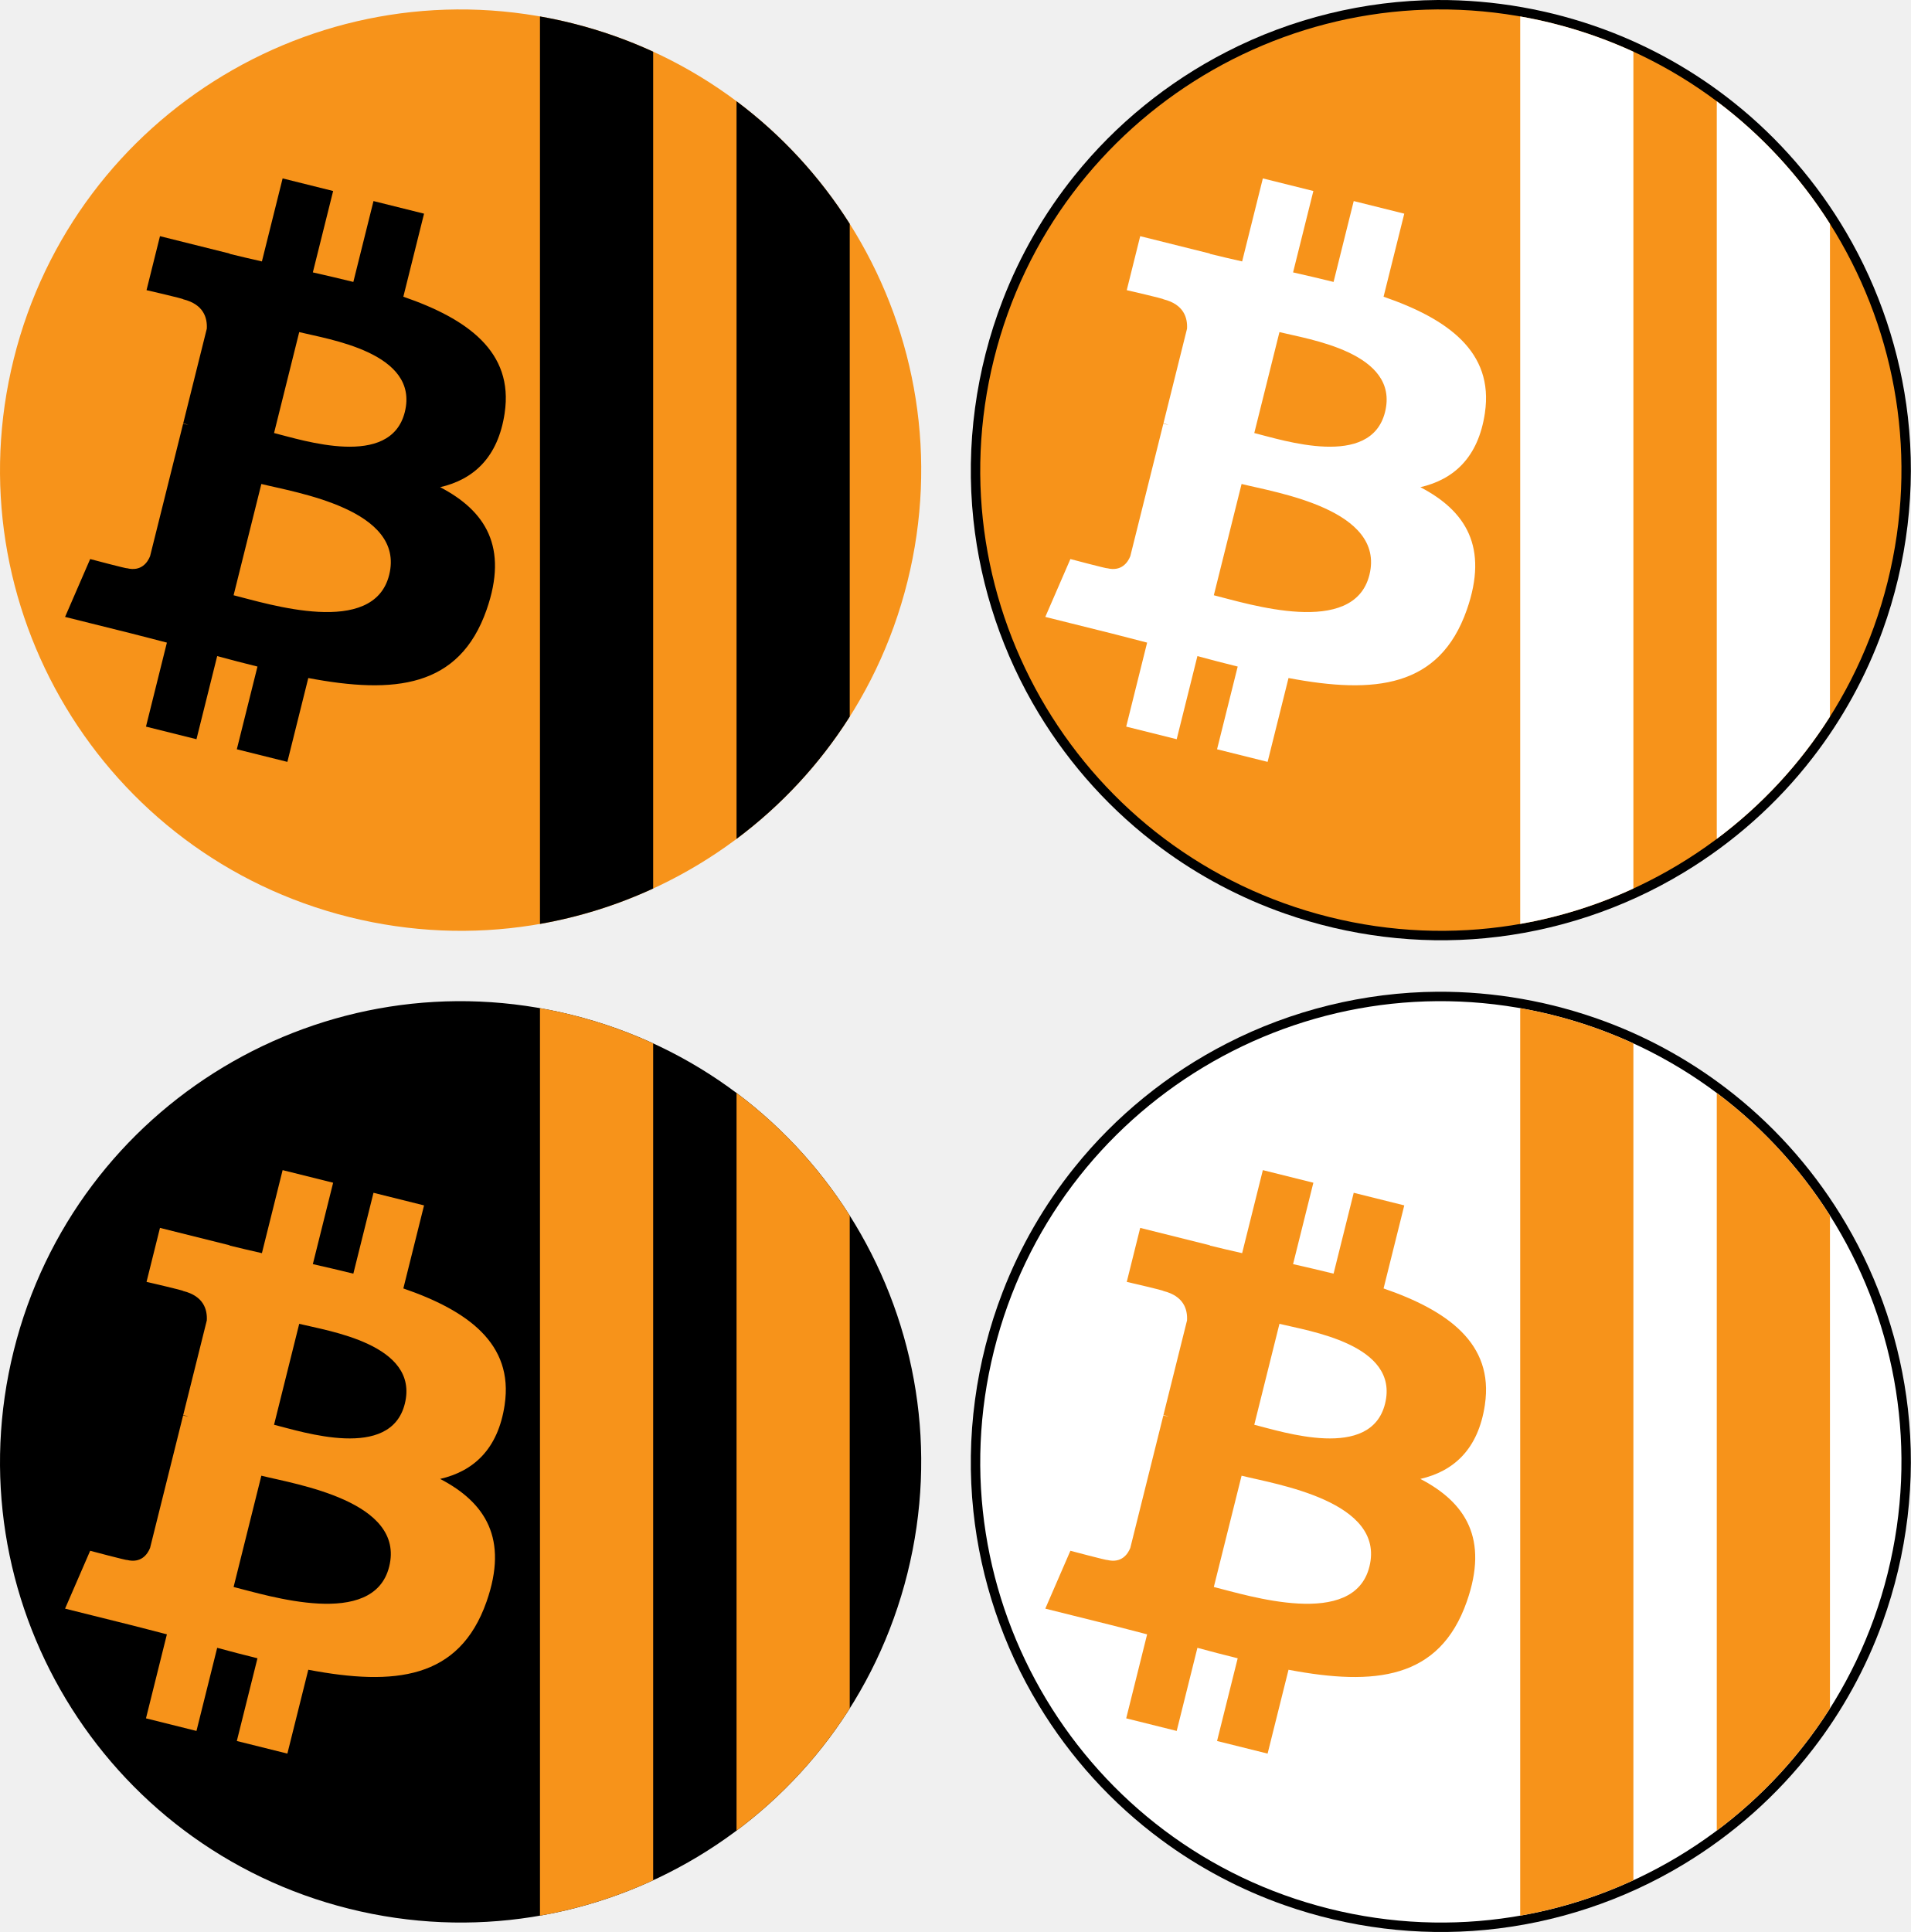
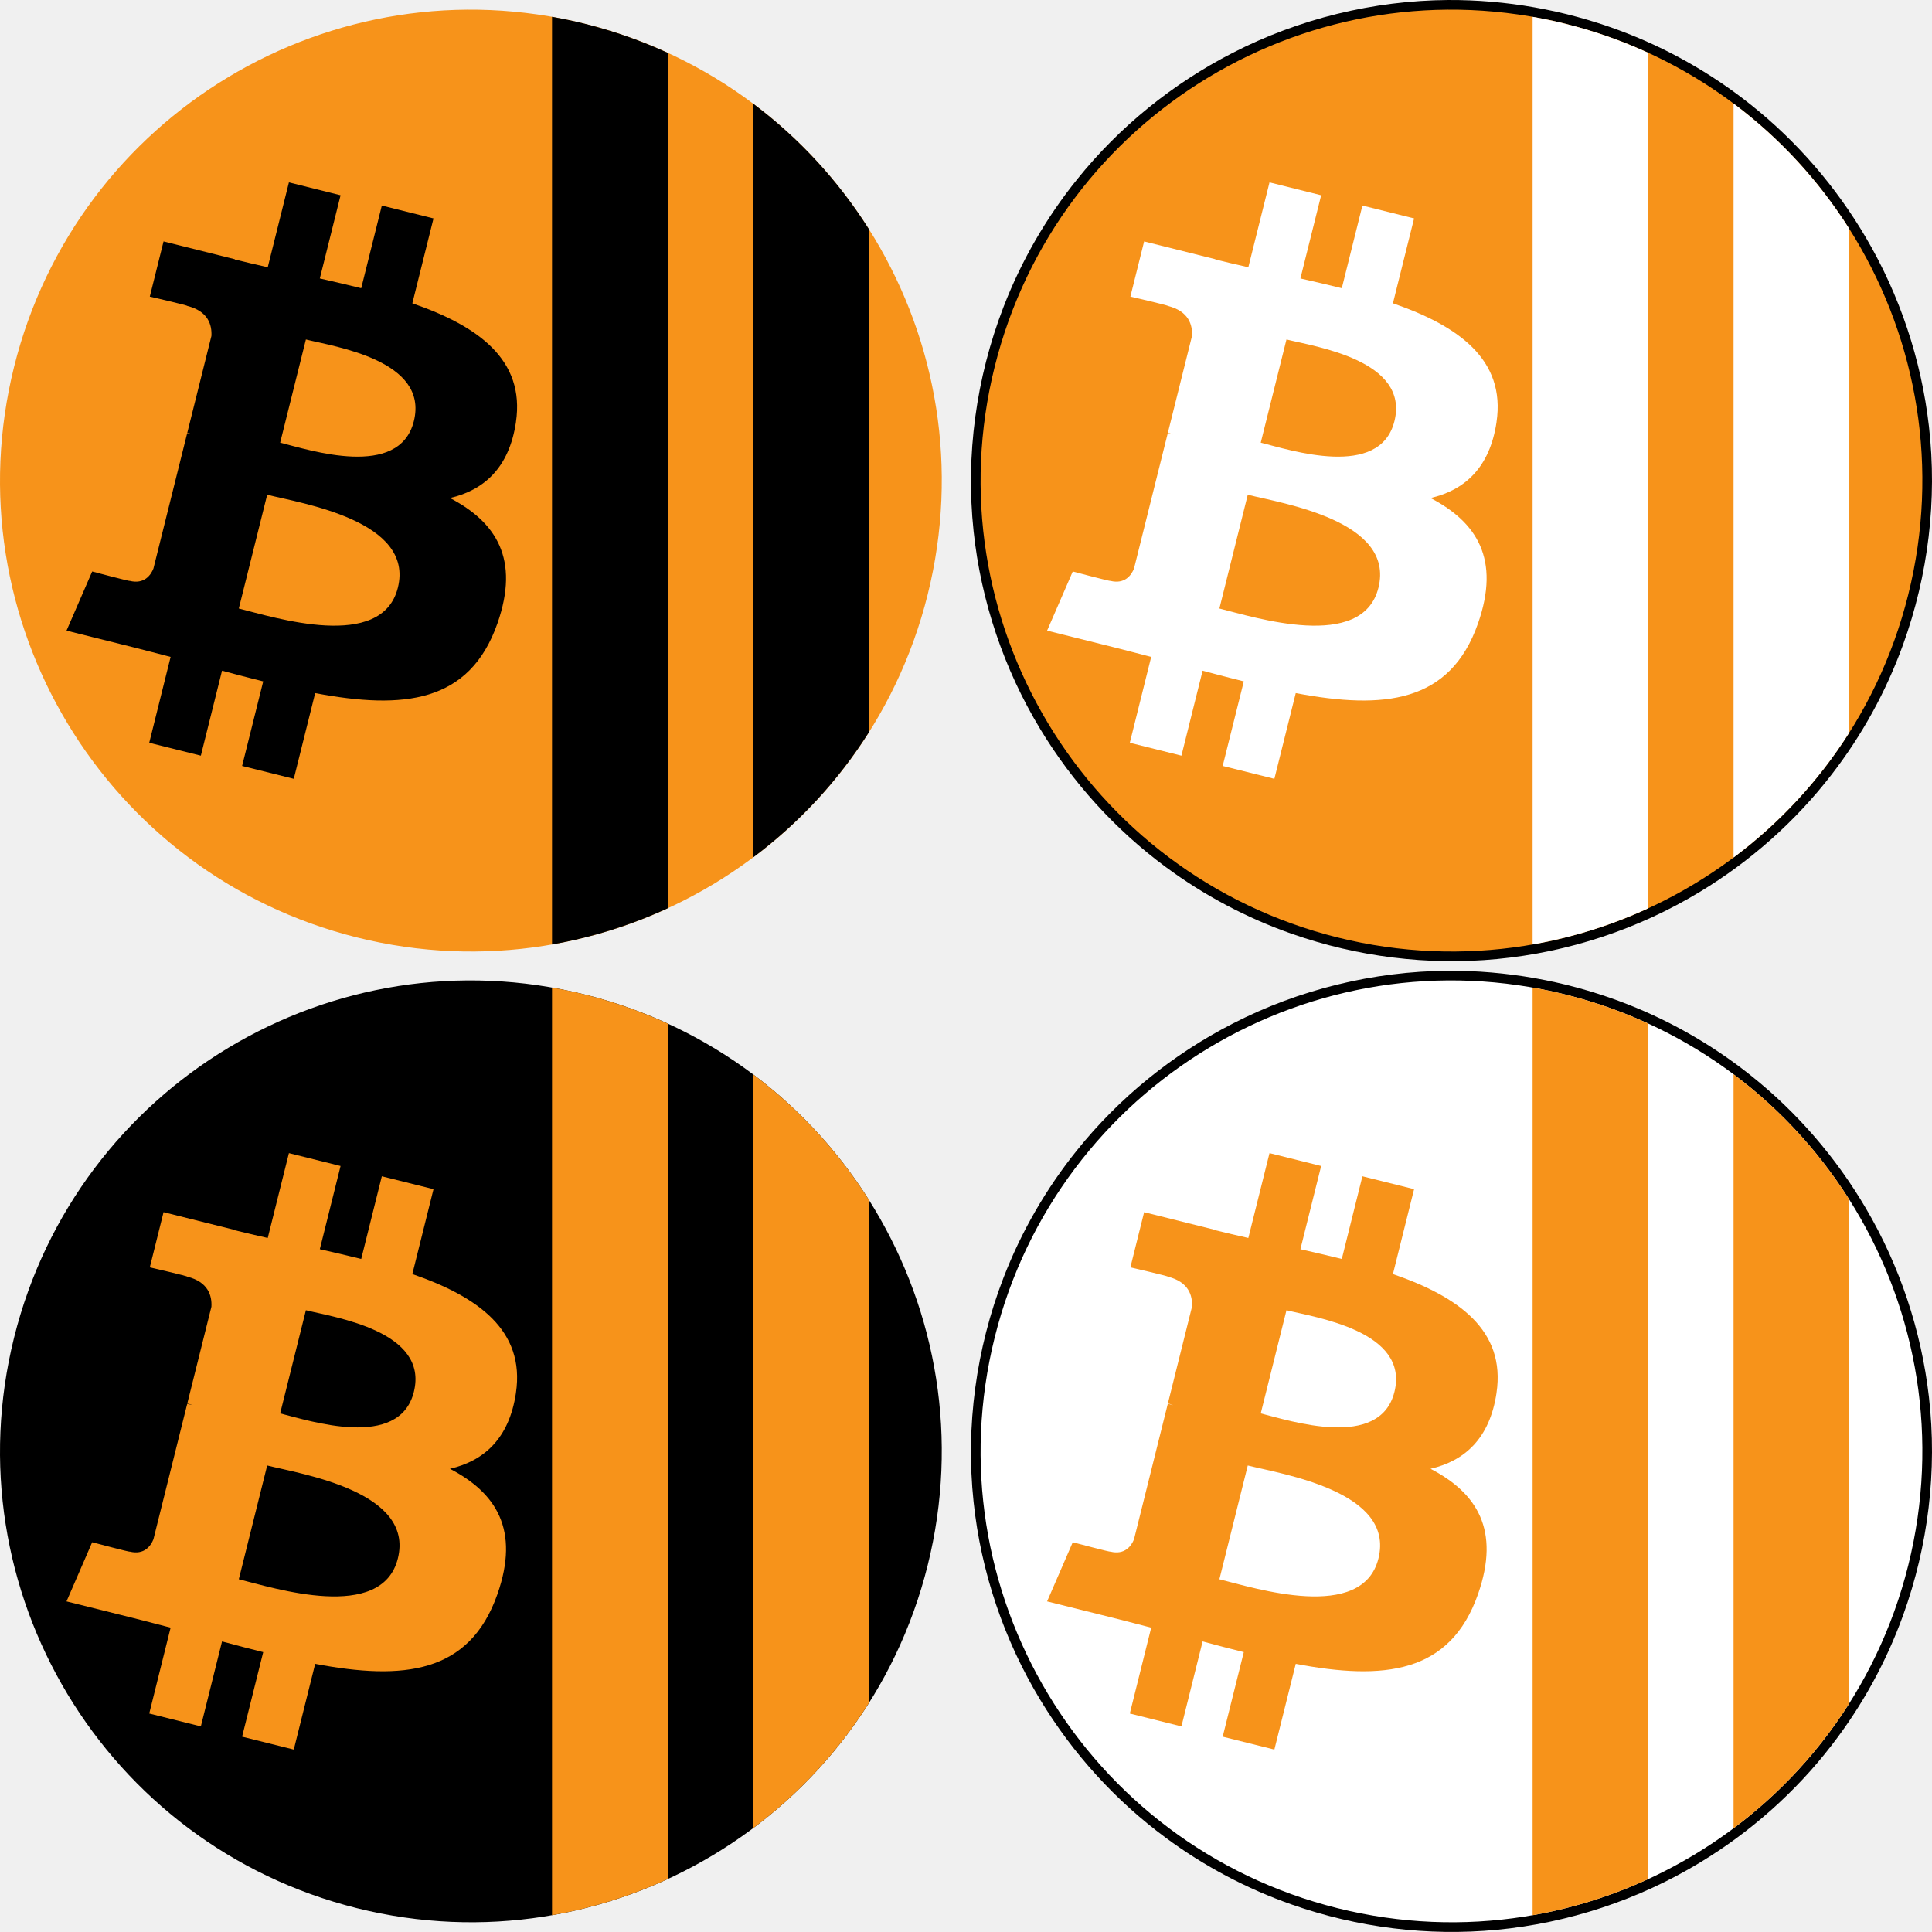
- <svg xmlns="http://www.w3.org/2000/svg" width="2245.36mm" height="2270.016mm" viewBox="0 0 2245.36 2270.016" version="1.1" id="svg5" xml:space="preserve">
+ <svg xmlns="http://www.w3.org/2000/svg" width="2220.632mm" height="2220.56mm" viewBox="0 0 2220.632 2220.56" version="1.1" id="svg5" xml:space="preserve">
  <defs id="defs2">
-   
-   
-  
-    
-    
-   
-   
-   
-  
-    
-    
+     <rect x="-3461.424" y="2603.513" width="1305.246" height="897.768" id="rect7978" />
  </defs>
-   <g id="layer1" transform="translate(-823.5594,388.6906)">
-     <path id="path7757" style="clip-rule:evenodd;fill:#000000;stroke-width:0.265;image-rendering:optimizeQuality;shape-rendering:geometricPrecision;text-rendering:geometricPrecision" d="m 2512.647,776.552 c -85.803,0.605 -171.398,21.583 -247.695,60.83 -68.881,35.284 -130.32,85.114 -178.775,145.491 -35.506,44.104 -64.127,93.737 -84.488,146.57 -31.492,81.534 -43.623,170.578 -34.374,257.537 8.473,80.333 34.905,158.704 76.77,227.779 37.118,61.383 86.211,115.555 143.931,158.185 44.171,32.734 93.292,58.775 145.178,76.951 75.237,26.41 156.211,36.582 235.622,28.975 82.198,-7.791 162.541,-34.383 233.167,-77.131 58.227,-35.156 109.998,-81.058 151.55,-134.93 34.917,-45.075 62.715,-95.644 82.11,-149.258 28.949,-79.933 39.477,-166.589 29.743,-251.09 -8.711,-76.347 -33.576,-150.805 -72.561,-217.023 -34.183,-58.252 -79.07,-110.257 -131.91,-152.354 -45.788,-36.542 -97.445,-65.726 -152.412,-85.994 -62.519,-23.094 -129.198,-34.902 -195.856,-34.537 z" />
-     <path fill="#f7931a" fill-rule="nonzero" d="m 3041.652,1459.88 c -72.295,289.986 -366.003,466.466 -656.024,394.152 -289.899,-72.295 -466.378,-366.022 -394.052,-655.984 72.263,-290.018 365.972,-466.511 655.902,-394.216 289.999,72.295 466.468,366.054 394.166,656.053 l 0.01,-0.01 z" id="path7686" style="clip-rule:evenodd;fill:#ffffff;stroke-width:0.265;image-rendering:optimizeQuality;shape-rendering:geometricPrecision;text-rendering:geometricPrecision" />
-     <path id="path7688" style="clip-rule:evenodd;fill:#f7931a;fill-opacity:1;stroke-width:0.265;image-rendering:optimizeQuality;shape-rendering:geometricPrecision;text-rendering:geometricPrecision" d="M 2609.855,795.868 V 1862.115 c 46.228,-8.114 90.906,-22.196 133,-41.605 V 837.277 c -30.159,-13.841 -62.005,-25.126 -95.376,-33.446 -12.54,-3.127 -25.087,-5.757 -37.624,-7.964 z m 230.98,99.646 v 866.678 c 52.123,-38.963 97.421,-87.41 133,-143.599 v -579.053 c -34.95,-55.249 -79.878,-104.241 -133,-144.027 z" />
-     <path fill="#ffffff" fill-rule="nonzero" d="m 2568.372,1261.758 c 10.774,-72.035 -44.069,-110.757 -119.062,-136.589 l 24.328,-97.578 -59.399,-14.801 -23.683,95.009 c -15.616,-3.895 -31.652,-7.564 -47.591,-11.202 l 23.855,-95.636 -59.362,-14.801 -24.342,97.547 c -12.922,-2.942 -25.614,-5.85 -37.928,-8.914 l 0.069,-0.307 -81.912,-20.455 -15.801,63.442 c 0,0 44.069,10.102 43.14,10.723 24.053,6.003 28.403,21.926 27.681,34.547 l -27.713,111.165 c 1.656,0.421 3.805,1.029 6.175,1.982 -1.982,-0.492 -4.09,-1.029 -6.279,-1.553 l -38.843,155.726 c -2.94,7.308 -10.401,18.275 -27.218,14.11 0.595,0.863 -43.172,-10.774 -43.172,-10.774 l -29.49,67.993 77.298,19.27 c 14.38,3.606 28.472,7.379 42.349,10.927 l -24.58,98.698 59.33,14.801 24.342,-97.65 c 16.208,4.4 31.938,8.459 47.337,12.285 l -24.26,97.189 59.402,14.801 24.577,-98.512 c 101.288,19.169 177.448,11.441 209.505,-80.174 25.831,-73.76 -1.286,-116.305 -54.573,-144.05 38.812,-8.951 68.046,-34.478 75.84,-87.209 l -0.018,-0.013 z m -135.713,190.304 c -18.357,73.761 -142.547,33.888 -182.811,23.889 l 32.618,-130.757 c 40.262,10.052 169.378,29.943 150.196,106.868 z m 18.37,-191.373 c -16.745,67.093 -120.11,33.007 -153.641,24.649 l 29.573,-118.589 c 33.531,8.358 141.512,23.958 124.074,93.94 z" id="path7690" style="clip-rule:evenodd;fill:#f7931a;fill-opacity:1;stroke-width:0.265;image-rendering:optimizeQuality;shape-rendering:geometricPrecision;text-rendering:geometricPrecision" />
+   <g id="layer3" style="display:none">
+     <g id="g8047" style="display:inline" transform="translate(-823.5594,377.6004)">
+       <path fill="#f7931a" fill-rule="nonzero" d="M 1889.846,294.645 C 1817.552,584.631 1523.843,761.111 1233.822,688.797 943.924,616.503 767.444,322.775 839.771,32.813 c 72.263,-290.018 365.972,-466.511 655.902,-394.216 289.999,72.295 466.468,366.054 394.166,656.053 l 0.01,-0.005 z" id="path6698-3" style="clip-rule:evenodd;stroke-width:0.265;image-rendering:optimizeQuality;shape-rendering:geometricPrecision;text-rendering:geometricPrecision" />
+       <path id="path7608-6" style="clip-rule:evenodd;stroke-width:0.265;image-rendering:optimizeQuality;shape-rendering:geometricPrecision;text-rendering:geometricPrecision" d="M 1458.049,-369.367 V 696.88 c 46.228,-8.114 90.906,-22.196 133,-41.605 v -983.232 c -30.159,-13.841 -62.005,-25.126 -95.376,-33.446 -12.54,-3.127 -25.087,-5.757 -37.624,-7.964 z m 230.98,99.646 v 866.678 c 52.123,-38.963 97.421,-87.41 133,-143.599 v -579.053 c -34.95,-55.249 -79.878,-104.241 -133,-144.027 z" />
+       <path fill="#ffffff" fill-rule="nonzero" d="m 1372.386,36.483 c -6.846,-72.514 -69.385,-96.927 -148.388,-103.987 l 0.175,-100.565 -61.215,-0.098 -0.161,97.916 c -16.094,-0.029 -32.542,0.261 -48.888,0.558 l 0.182,-98.566 -61.179,-0.107 -0.196,100.538 c -13.251,0.248 -26.27,0.475 -38.959,0.459 l -0.01,-0.315 -84.427,-0.178 -0.098,65.38 c 0,0 45.205,-0.781 44.453,0.046 24.791,0.049 32.839,14.461 35.169,26.885 l -0.2,114.567 c 1.709,0.011 3.94,0.085 6.471,0.44 -2.042,-0.003 -4.218,-0.016 -6.468,6.1e-4 l -0.296,160.497 c -1.098,7.8 -5.706,20.238 -23.031,20.235 0.785,0.694 -44.496,-0.088 -44.496,-0.088 l -12.293,73.086 79.663,0.136 c 14.825,0.046 29.411,0.323 43.734,0.434 l -0.15,101.712 61.148,0.115 0.166,-100.638 c 16.791,0.377 33.035,0.539 48.902,0.553 l -0.202,100.171 61.218,0.098 0.192,-101.532 c 102.927,-5.725 175,-31.523 184.11,-128.155 7.356,-77.806 -29.188,-112.591 -87.58,-126.721 35.525,-18.012 57.77,-49.815 52.669,-102.874 l -0.021,-0.008 z m -86.022,217.333 c -0.1,76.01 -130.232,67.139 -171.719,67.106 l 0.251,-134.764 c 41.497,0.085 171.612,-11.623 171.47,67.657 z M 1258.223,63.634 c -0.138,69.151 -108.664,60.894 -143.22,60.836 l 0.213,-122.22 c 34.557,0.058 143.124,-10.739 143.007,61.383 z" id="path7616-0" style="clip-rule:evenodd;fill:#000000;stroke-width:0.265;image-rendering:optimizeQuality;shape-rendering:geometricPrecision;text-rendering:geometricPrecision" />
+     </g>
+     <g id="g8123">
+       <path fill="#f7931a" fill-rule="nonzero" d="m 1066.287,1810.202 c -72.295,289.986 -366.003,466.466 -656.024,394.152 -289.899,-72.295 -466.378,-366.022 -394.052,-655.984 72.263,-290.018 365.972,-466.511 655.902,-394.216 289.999,72.295 466.468,366.054 394.166,656.053 l 0.01,-0.01 z" id="path8095" style="clip-rule:evenodd;fill:#000000;fill-opacity:1;stroke-width:0.265;image-rendering:optimizeQuality;shape-rendering:geometricPrecision;text-rendering:geometricPrecision" />
+       <path id="path8097" style="clip-rule:evenodd;fill:#f7931a;fill-opacity:1;stroke-width:0.265;image-rendering:optimizeQuality;shape-rendering:geometricPrecision;text-rendering:geometricPrecision" d="m 634.489,1146.191 v 1066.246 c 46.228,-8.114 90.906,-22.196 133,-41.605 v -983.232 c -30.159,-13.841 -62.005,-25.126 -95.376,-33.446 -12.54,-3.127 -25.087,-5.757 -37.624,-7.964 z m 230.98,99.646 v 866.678 c 52.123,-38.963 97.421,-87.41 133,-143.599 v -579.053 c -34.95,-55.249 -79.878,-104.241 -133,-144.027 z" />
+       <path fill="#ffffff" fill-rule="nonzero" d="m 548.827,1552.04 c -6.846,-72.514 -69.385,-96.927 -148.388,-103.987 l 0.175,-100.565 -61.215,-0.098 -0.161,97.916 c -16.094,-0.029 -32.542,0.261 -48.888,0.558 l 0.182,-98.566 -61.179,-0.107 -0.196,100.538 c -13.251,0.248 -26.27,0.475 -38.959,0.459 l -0.01,-0.315 -84.427,-0.178 -0.098,65.38 c 0,0 45.205,-0.781 44.453,0.046 24.791,0.049 32.839,14.461 35.169,26.885 l -0.2,114.567 c 1.709,0.011 3.94,0.085 6.471,0.44 -2.042,0 -4.218,-0.016 -6.468,6e-4 l -0.296,160.497 c -1.098,7.8 -5.706,20.238 -23.031,20.235 0.785,0.694 -44.496,-0.088 -44.496,-0.088 l -12.293,73.086 79.663,0.136 c 14.825,0.046 29.411,0.323 43.734,0.434 l -0.15,101.712 61.148,0.115 0.166,-100.638 c 16.791,0.377 33.035,0.539 48.902,0.553 l -0.202,100.171 61.218,0.098 0.192,-101.532 c 102.927,-5.724 175,-31.523 184.11,-128.155 7.356,-77.806 -29.188,-112.591 -87.58,-126.722 35.525,-18.012 57.77,-49.815 52.669,-102.874 l -0.021,-0.01 z m -86.022,217.333 c -0.1,76.01 -130.232,67.139 -171.719,67.106 l 0.251,-134.764 c 41.497,0.085 171.612,-11.623 171.47,67.657 z m -28.141,-190.182 c -0.138,69.151 -108.664,60.894 -143.22,60.836 l 0.213,-122.22 c 34.557,0.058 143.124,-10.739 143.007,61.383 z" id="path8099" style="clip-rule:evenodd;fill:#f7931a;fill-opacity:1;stroke-width:0.265;image-rendering:optimizeQuality;shape-rendering:geometricPrecision;text-rendering:geometricPrecision" />
+     </g>
+     <g id="g8179">
+       <path id="path8172" style="clip-rule:evenodd;fill:#000000;fill-opacity:1;stroke-width:0.265;image-rendering:optimizeQuality;shape-rendering:geometricPrecision;text-rendering:geometricPrecision" d="m 1675.956,-6.331 c -77.444,0.435 -154.731,17.646 -225.044,50.085 -66.741,30.696 -127.266,74.868 -176.681,129.246 -34.44,37.821 -63.531,80.508 -86.066,126.429 -29.214,59.532 -47.512,124.381 -53.843,190.39 -3.684,38.251 -3.293,76.895 1.2,115.06 5.934,50.734 19.055,100.617 38.792,147.722 28.17,67.255 69.838,128.827 121.914,179.88 39.358,38.635 84.598,71.278 133.721,96.347 68.401,34.931 144.193,55.237 220.885,59.334 42.545,2.284 85.356,-0.472 127.252,-8.203 59.999,-11.034 118.124,-32.166 171.171,-62.292 57.218,-32.435 108.63,-75.165 150.727,-125.727 36.779,-44.044 66.54,-93.939 87.752,-147.256 30.784,-77.237 44.002,-161.513 37.676,-244.46 -4.745,-63.3 -20.665,-125.737 -46.797,-183.583 -25.894,-57.437 -61.683,-110.418 -105.438,-155.754 -40.297,-41.799 -87.263,-77.176 -138.698,-104.137 -52.181,-27.418 -108.819,-46.279 -166.982,-55.817 -30.24,-4.96 -60.895,-7.402 -91.542,-7.266 z" />
+       <g id="g8158">
+         <path fill="#f7931a" fill-rule="nonzero" d="m 2204.438,672.245 c -72.295,289.986 -366.003,466.466 -656.024,394.152 -289.899,-72.295 -466.378,-366.022 -394.052,-655.984 72.263,-290.018 365.972,-466.511 655.902,-394.216 289.999,72.295 466.468,366.054 394.166,656.053 l 0.01,-0.005 z" id="path8106" style="clip-rule:evenodd;stroke-width:0.265;image-rendering:optimizeQuality;shape-rendering:geometricPrecision;text-rendering:geometricPrecision" />
+         <path id="path8108" style="clip-rule:evenodd;fill:#ffffff;stroke-width:0.265;image-rendering:optimizeQuality;shape-rendering:geometricPrecision;text-rendering:geometricPrecision" d="M 1772.64,8.234 V 1074.48 c 46.228,-8.114 90.906,-22.196 133,-41.605 V 49.643 c -30.159,-13.841 -62.005,-25.126 -95.376,-33.446 -12.54,-3.127 -25.087,-5.757 -37.624,-7.964 z m 230.98,99.646 v 866.678 c 52.123,-38.963 97.421,-87.41 133,-143.599 V 251.906 C 2101.67,196.657 2056.742,147.665 2003.62,107.879 Z" />
+         <path fill="#ffffff" fill-rule="nonzero" d="m 1686.977,414.083 c -6.846,-72.514 -69.385,-96.927 -148.388,-103.987 l 0.175,-100.565 -61.215,-0.098 -0.161,97.916 c -16.094,-0.029 -32.542,0.261 -48.888,0.558 l 0.182,-98.566 -61.179,-0.107 -0.196,100.538 c -13.251,0.248 -26.27,0.475 -38.959,0.459 l -0.01,-0.315 -84.427,-0.178 -0.098,65.38 c 0,0 45.205,-0.781 44.453,0.046 24.791,0.049 32.839,14.461 35.169,26.885 l -0.2,114.567 c 1.709,0.011 3.94,0.085 6.471,0.44 -2.042,-0.003 -4.218,-0.016 -6.468,6.1e-4 l -0.296,160.497 c -1.098,7.8 -5.706,20.238 -23.031,20.235 0.785,0.694 -44.496,-0.088 -44.496,-0.088 l -12.293,73.086 79.663,0.136 c 14.825,0.046 29.411,0.323 43.734,0.434 l -0.15,101.712 61.148,0.115 0.166,-100.638 c 16.791,0.377 33.035,0.539 48.902,0.553 l -0.202,100.171 61.218,0.098 0.192,-101.532 c 102.927,-5.725 175,-31.523 184.11,-128.155 7.356,-77.806 -29.188,-112.591 -87.58,-126.721 35.525,-18.012 57.77,-49.815 52.669,-102.874 l -0.021,-0.008 z m -86.022,217.333 c -0.1,76.01 -130.232,67.139 -171.719,67.106 l 0.251,-134.764 c 41.497,0.085 171.612,-11.623 171.47,67.657 z M 1572.814,441.235 c -0.138,69.151 -108.664,60.894 -143.22,60.836 l 0.213,-122.22 c 34.557,0.058 143.124,-10.739 143.007,61.383 z" id="path8110" style="clip-rule:evenodd;fill:#ffffff;stroke-width:0.265;image-rendering:optimizeQuality;shape-rendering:geometricPrecision;text-rendering:geometricPrecision" />
+       </g>
+     </g>
+     <g id="g8186">
+       <path id="path8139" style="clip-rule:evenodd;fill:#000000;fill-opacity:1;stroke-width:0.265;image-rendering:optimizeQuality;shape-rendering:geometricPrecision;text-rendering:geometricPrecision" d="m 1675.955,1131.617 c -77.444,0.435 -154.731,17.646 -225.044,50.085 -66.741,30.696 -127.266,74.868 -176.681,129.246 -34.44,37.821 -63.531,80.508 -86.066,126.429 -29.214,59.532 -47.512,124.381 -53.843,190.39 -3.684,38.251 -3.293,76.895 1.2,115.06 5.934,50.734 19.055,100.617 38.792,147.722 28.17,67.255 69.838,128.827 121.914,179.88 39.358,38.635 84.598,71.278 133.721,96.347 68.401,34.931 144.193,55.237 220.885,59.334 42.545,2.284 85.356,-0.472 127.252,-8.203 59.999,-11.034 118.124,-32.166 171.171,-62.292 57.218,-32.435 108.63,-75.165 150.727,-125.727 36.779,-44.044 66.54,-93.939 87.752,-147.256 30.784,-77.237 44.002,-161.513 37.676,-244.46 -4.745,-63.3 -20.665,-125.737 -46.797,-183.583 -25.894,-57.437 -61.683,-110.418 -105.438,-155.754 -40.297,-41.799 -87.263,-77.176 -138.698,-104.137 -52.181,-27.418 -108.819,-46.279 -166.982,-55.817 -30.24,-4.96 -60.895,-7.402 -91.542,-7.266 z" />
+       <g id="g8153">
+         <path fill="#f7931a" fill-rule="nonzero" d="m 2204.438,1810.202 c -72.295,289.986 -366.003,466.466 -656.024,394.152 -289.899,-72.295 -466.378,-366.022 -394.052,-655.984 72.263,-290.018 365.972,-466.511 655.902,-394.216 289.999,72.295 466.468,366.054 394.166,656.053 l 0.01,-0.01 z" id="path8125" style="clip-rule:evenodd;fill:#ffffff;fill-opacity:1;stroke-width:0.265;image-rendering:optimizeQuality;shape-rendering:geometricPrecision;text-rendering:geometricPrecision" />
+         <path id="path8127" style="clip-rule:evenodd;fill:#f7931a;fill-opacity:1;stroke-width:0.265;image-rendering:optimizeQuality;shape-rendering:geometricPrecision;text-rendering:geometricPrecision" d="m 1772.64,1146.191 v 1066.246 c 46.228,-8.114 90.906,-22.196 133,-41.605 v -983.232 c -30.159,-13.841 -62.005,-25.126 -95.376,-33.446 -12.54,-3.127 -25.087,-5.757 -37.624,-7.964 z m 230.98,99.646 v 866.678 c 52.123,-38.963 97.421,-87.41 133,-143.599 v -579.053 c -34.95,-55.249 -79.878,-104.241 -133,-144.027 z" />
+         <path fill="#ffffff" fill-rule="nonzero" d="m 1686.977,1552.04 c -6.846,-72.514 -69.385,-96.927 -148.388,-103.987 l 0.175,-100.565 -61.215,-0.098 -0.161,97.916 c -16.094,-0.029 -32.542,0.261 -48.888,0.558 l 0.182,-98.566 -61.179,-0.107 -0.196,100.538 c -13.251,0.248 -26.27,0.475 -38.959,0.459 l -0.01,-0.315 -84.427,-0.178 -0.098,65.38 c 0,0 45.205,-0.781 44.453,0.046 24.791,0.049 32.839,14.461 35.169,26.885 l -0.2,114.567 c 1.709,0.011 3.94,0.085 6.471,0.44 -2.042,0 -4.218,-0.016 -6.468,6e-4 l -0.296,160.497 c -1.098,7.8 -5.706,20.238 -23.031,20.235 0.785,0.694 -44.496,-0.088 -44.496,-0.088 l -12.293,73.086 79.663,0.136 c 14.825,0.046 29.411,0.323 43.734,0.434 l -0.15,101.712 61.148,0.115 0.166,-100.638 c 16.791,0.377 33.035,0.539 48.902,0.553 l -0.202,100.171 61.218,0.098 0.192,-101.532 c 102.927,-5.724 175,-31.523 184.11,-128.155 7.356,-77.806 -29.188,-112.591 -87.58,-126.722 35.525,-18.012 57.77,-49.815 52.669,-102.874 l -0.021,-0.01 z m -86.022,217.333 c -0.1,76.01 -130.232,67.139 -171.719,67.106 l 0.251,-134.764 c 41.497,0.085 171.612,-11.623 171.47,67.657 z m -28.141,-190.182 c -0.138,69.151 -108.664,60.894 -143.22,60.836 l 0.213,-122.22 c 34.557,0.058 143.124,-10.739 143.007,61.383 z" id="path8129" style="clip-rule:evenodd;fill:#f7931a;fill-opacity:1;stroke-width:0.265;image-rendering:optimizeQuality;shape-rendering:geometricPrecision;text-rendering:geometricPrecision" />
+       </g>
+     </g>
+   </g>
+   <g id="layer1" transform="translate(-823.5594,388.6906)" style="display:inline">
+     <path id="path7757" style="clip-rule:evenodd;fill:#000000;stroke-width:0.265;image-rendering:optimizeQuality;shape-rendering:geometricPrecision;text-rendering:geometricPrecision" d="m 2487.919,727.096 c -85.803,0.605 -171.398,21.583 -247.695,60.83 -68.881,35.284 -130.32,85.114 -178.775,145.491 -35.506,44.104 -64.127,93.738 -84.488,146.571 -31.492,81.534 -43.623,170.578 -34.374,257.537 8.473,80.333 34.905,158.704 76.77,227.779 37.118,61.383 86.211,115.555 143.931,158.185 44.171,32.734 93.292,58.775 145.178,76.951 75.237,26.41 156.211,36.582 235.622,28.975 82.198,-7.791 162.541,-34.383 233.167,-77.131 58.227,-35.156 109.998,-81.058 151.55,-134.93 34.917,-45.075 62.715,-95.644 82.11,-149.258 28.949,-79.933 39.477,-166.589 29.743,-251.09 -8.711,-76.347 -33.576,-150.805 -72.561,-217.023 -34.183,-58.252 -79.07,-110.257 -131.91,-152.355 -45.788,-36.542 -97.445,-65.726 -152.412,-85.994 -62.519,-23.094 -129.198,-34.902 -195.856,-34.537 z" />
+     <path fill="#f7931a" fill-rule="nonzero" d="m 3016.924,1410.424 c -72.295,289.986 -366.003,466.466 -656.024,394.152 -289.899,-72.295 -466.378,-366.022 -394.052,-655.984 72.263,-290.018 365.972,-466.511 655.902,-394.216 289.999,72.295 466.468,366.054 394.166,656.053 l 0.01,-0.01 z" id="path7686" style="clip-rule:evenodd;fill:#ffffff;stroke-width:0.265;image-rendering:optimizeQuality;shape-rendering:geometricPrecision;text-rendering:geometricPrecision" />
+     <path id="path7688" style="clip-rule:evenodd;fill:#f7931a;fill-opacity:1;stroke-width:0.265;image-rendering:optimizeQuality;shape-rendering:geometricPrecision;text-rendering:geometricPrecision" d="M 2585.127,746.412 V 1812.659 c 46.228,-8.114 90.906,-22.196 133,-41.605 V 787.821 c -30.159,-13.841 -62.005,-25.126 -95.376,-33.446 -12.54,-3.127 -25.087,-5.757 -37.624,-7.964 z m 230.98,99.646 v 866.679 c 52.123,-38.963 97.421,-87.41 133,-143.599 V 990.084 c -34.95,-55.249 -79.878,-104.242 -133,-144.027 z" />
+     <path fill="#ffffff" fill-rule="nonzero" d="m 2543.644,1212.302 c 10.774,-72.035 -44.069,-110.757 -119.062,-136.589 l 24.328,-97.579 -59.399,-14.801 -23.683,95.01 c -15.616,-3.895 -31.652,-7.564 -47.591,-11.202 l 23.855,-95.637 -59.362,-14.801 -24.342,97.547 c -12.922,-2.942 -25.614,-5.85 -37.928,-8.914 l 0.069,-0.307 -81.912,-20.455 -15.801,63.442 c 0,0 44.069,10.102 43.14,10.723 24.053,6.003 28.403,21.926 27.681,34.547 l -27.713,111.165 c 1.656,0.421 3.805,1.029 6.175,1.982 -1.982,-0.492 -4.09,-1.029 -6.279,-1.553 l -38.843,155.726 c -2.94,7.308 -10.401,18.275 -27.218,14.11 0.595,0.863 -43.172,-10.774 -43.172,-10.774 l -29.49,67.993 77.298,19.27 c 14.38,3.606 28.472,7.379 42.349,10.927 l -24.58,98.698 59.33,14.801 24.342,-97.65 c 16.208,4.4 31.938,8.459 47.337,12.285 l -24.26,97.189 59.402,14.801 24.577,-98.512 c 101.288,19.169 177.448,11.441 209.505,-80.174 25.831,-73.76 -1.286,-116.305 -54.573,-144.05 38.812,-8.951 68.046,-34.478 75.84,-87.209 l -0.018,-0.013 z m -135.713,190.304 c -18.357,73.761 -142.547,33.888 -182.811,23.889 l 32.618,-130.757 c 40.262,10.052 169.378,29.943 150.196,106.868 z m 18.37,-191.373 c -16.745,67.093 -120.11,33.007 -153.641,24.649 l 29.573,-118.589 c 33.531,8.358 141.512,23.958 124.074,93.94 z" id="path7690" style="clip-rule:evenodd;fill:#f7931a;fill-opacity:1;stroke-width:0.265;image-rendering:optimizeQuality;shape-rendering:geometricPrecision;text-rendering:geometricPrecision" />
    <path fill="#f7931a" fill-rule="nonzero" d="M 1889.846,294.645 C 1817.552,584.631 1523.843,761.111 1233.822,688.797 943.924,616.503 767.444,322.775 839.771,32.813 c 72.263,-290.018 365.972,-466.511 655.902,-394.216 289.999,72.295 466.468,366.054 394.166,656.053 l 0.01,-0.005 z" id="path6698" style="clip-rule:evenodd;stroke-width:0.265;image-rendering:optimizeQuality;shape-rendering:geometricPrecision;text-rendering:geometricPrecision" />
    <path id="path7608" style="clip-rule:evenodd;stroke-width:0.265;image-rendering:optimizeQuality;shape-rendering:geometricPrecision;text-rendering:geometricPrecision" d="M 1458.049,-369.367 V 696.88 c 46.228,-8.114 90.906,-22.196 133,-41.605 v -983.232 c -30.159,-13.841 -62.005,-25.126 -95.376,-33.446 -12.54,-3.127 -25.087,-5.757 -37.624,-7.964 z m 230.98,99.646 v 866.678 c 52.123,-38.963 97.421,-87.41 133,-143.599 v -579.053 c -34.95,-55.249 -79.878,-104.241 -133,-144.027 z" />
    <path fill="#ffffff" fill-rule="nonzero" d="m 1416.566,96.524 c 10.774,-72.035 -44.069,-110.757 -119.062,-136.589 l 24.328,-97.578 -59.399,-14.801 -23.683,95.009 c -15.616,-3.895 -31.652,-7.564 -47.591,-11.202 l 23.855,-95.636 -59.362,-14.801 -24.342,97.547 c -12.922,-2.942 -25.614,-5.85 -37.928,-8.914 l 0.069,-0.307 -81.912,-20.455 -15.801,63.442 c 0,0 44.069,10.102 43.14,10.724 24.053,6.003 28.403,21.926 27.681,34.547 L 1038.847,108.673 c 1.656,0.421 3.805,1.029 6.175,1.982 -1.982,-0.492 -4.09,-1.029 -6.279,-1.553 L 999.9,264.828 c -2.94,7.308 -10.401,18.275 -27.218,14.11 0.595,0.863 -43.172,-10.774 -43.172,-10.774 l -29.49,67.993 77.298,19.27 c 14.38,3.606 28.472,7.379 42.349,10.927 l -24.58,98.698 59.33,14.801 24.342,-97.65 c 16.208,4.4 31.938,8.459 47.337,12.285 l -24.26,97.189 59.402,14.801 24.577,-98.512 c 101.288,19.169 177.448,11.441 209.505,-80.174 25.831,-73.761 -1.286,-116.306 -54.573,-144.05 38.812,-8.951 68.046,-34.478 75.84,-87.209 l -0.018,-0.013 z M 1280.853,286.828 c -18.357,73.761 -142.547,33.888 -182.811,23.889 L 1130.66,179.96 c 40.262,10.052 169.378,29.943 150.196,106.868 z m 18.37,-191.373 C 1282.478,162.548 1179.113,128.461 1145.582,120.103 L 1175.155,1.514 c 33.531,8.358 141.512,23.958 124.074,93.94 z" id="path7616" style="clip-rule:evenodd;fill:#000000;stroke-width:0.265;image-rendering:optimizeQuality;shape-rendering:geometricPrecision;text-rendering:geometricPrecision" />
-     <path fill="#f7931a" fill-rule="nonzero" d="m 1889.846,1459.877 c -72.295,289.986 -366.003,466.466 -656.024,394.152 -289.899,-72.295 -466.378,-366.022 -394.052,-655.984 72.263,-290.016 365.972,-466.509 655.902,-394.214 289.999,72.295 466.468,366.052 394.166,656.051 l 0.01,-0.01 z" id="path7634" style="clip-rule:evenodd;fill:#000000;stroke-width:0.265;image-rendering:optimizeQuality;shape-rendering:geometricPrecision;text-rendering:geometricPrecision" />
-     <path id="path7636" style="clip-rule:evenodd;fill:#f7931a;fill-opacity:1;stroke-width:0.265;image-rendering:optimizeQuality;shape-rendering:geometricPrecision;text-rendering:geometricPrecision" d="M 1458.049,795.868 V 1862.112 c 46.228,-8.114 90.906,-22.196 133,-41.605 V 837.277 c -30.159,-13.841 -62.005,-25.126 -95.376,-33.446 -12.54,-3.127 -25.087,-5.757 -37.624,-7.964 z m 230.98,99.646 v 866.676 c 52.123,-38.963 97.421,-87.41 133,-143.599 v -579.053 c -34.95,-55.248 -79.878,-104.239 -133,-144.025 z" />
-     <path fill="#ffffff" fill-rule="nonzero" d="m 1416.566,1261.756 c 10.774,-72.035 -44.069,-110.757 -119.062,-136.589 l 24.328,-97.578 -59.399,-14.801 -23.683,95.009 c -15.616,-3.895 -31.652,-7.564 -47.591,-11.202 l 23.855,-95.636 -59.362,-14.8 -24.342,97.546 c -12.922,-2.942 -25.614,-5.85 -37.928,-8.914 l 0.069,-0.307 -81.912,-20.455 -15.801,63.442 c 0,0 44.069,10.102 43.14,10.723 24.053,6.003 28.403,21.926 27.681,34.547 l -27.713,111.165 c 1.656,0.421 3.805,1.029 6.175,1.982 -1.982,-0.492 -4.09,-1.029 -6.279,-1.553 l -38.843,155.726 c -2.94,7.308 -10.401,18.275 -27.218,14.11 0.595,0.863 -43.172,-10.774 -43.172,-10.774 l -29.49,67.993 77.298,19.27 c 14.38,3.606 28.472,7.379 42.349,10.927 l -24.58,98.698 59.33,14.801 24.342,-97.65 c 16.208,4.4 31.938,8.459 47.337,12.285 l -24.26,97.189 59.402,14.801 24.577,-98.512 c 101.288,19.169 177.448,11.441 209.505,-80.174 25.831,-73.76 -1.286,-116.305 -54.573,-144.05 38.812,-8.951 68.046,-34.478 75.84,-87.209 l -0.018,-0.013 z m -135.713,190.304 c -18.357,73.761 -142.547,33.888 -182.811,23.889 l 32.618,-130.757 c 40.262,10.052 169.378,29.943 150.196,106.868 z m 18.37,-191.373 c -16.745,67.093 -120.11,33.007 -153.641,24.649 l 29.573,-118.589 c 33.531,8.358 141.512,23.958 124.074,93.94 z" id="path7638" style="clip-rule:evenodd;fill:#f7931a;fill-opacity:1;stroke-width:0.265;image-rendering:optimizeQuality;shape-rendering:geometricPrecision;text-rendering:geometricPrecision" />
-     <path id="path7780" style="clip-rule:evenodd;fill:#000000;stroke-width:0.265;image-rendering:optimizeQuality;shape-rendering:geometricPrecision;text-rendering:geometricPrecision" d="m 2512.647,-388.682 c -85.803,0.605 -171.398,21.583 -247.695,60.83 -68.881,35.284 -130.32,85.114 -178.775,145.492 -35.506,44.105 -64.127,93.738 -84.488,146.571 -31.492,81.534 -43.623,170.578 -34.374,257.537 8.473,80.333 34.905,158.704 76.77,227.779 37.118,61.383 86.211,115.555 143.931,158.185 44.171,32.734 93.292,58.775 145.178,76.951 75.237,26.41 156.211,36.582 235.622,28.975 82.198,-7.791 162.541,-34.383 233.167,-77.131 58.227,-35.156 109.998,-81.058 151.55,-134.93 34.917,-45.075 62.715,-95.644 82.11,-149.258 28.949,-79.933 39.477,-166.589 29.743,-251.09 -8.711,-76.347 -33.576,-150.805 -72.561,-217.023 -34.183,-58.252 -79.07,-110.259 -131.91,-152.356 -45.788,-36.542 -97.445,-65.726 -152.412,-85.994 -62.519,-23.094 -129.198,-34.902 -195.856,-34.537 z" />
-     <path fill="#f7931a" fill-rule="nonzero" d="M 3041.653,294.645 C 2969.358,584.631 2675.649,761.111 2385.629,688.797 2095.73,616.503 1919.25,322.775 1991.577,32.813 c 72.263,-290.018 365.972,-466.511 655.902,-394.216 289.999,72.295 466.468,366.054 394.166,656.053 l 0.01,-0.005 z" id="path7678" style="clip-rule:evenodd;stroke-width:0.265;image-rendering:optimizeQuality;shape-rendering:geometricPrecision;text-rendering:geometricPrecision" />
-     <path id="path7680" style="clip-rule:evenodd;fill:#ffffff;stroke-width:0.265;image-rendering:optimizeQuality;shape-rendering:geometricPrecision;text-rendering:geometricPrecision" d="M 2609.855,-369.367 V 696.88 c 46.228,-8.114 90.906,-22.196 133,-41.605 v -983.232 c -30.159,-13.841 -62.005,-25.126 -95.376,-33.446 -12.54,-3.127 -25.087,-5.757 -37.624,-7.964 z m 230.98,99.646 v 866.678 c 52.123,-38.963 97.421,-87.41 133,-143.599 v -579.053 c -34.95,-55.249 -79.878,-104.241 -133,-144.027 z" />
-     <path fill="#ffffff" fill-rule="nonzero" d="m 2568.372,96.524 c 10.774,-72.035 -44.069,-110.757 -119.062,-136.589 l 24.328,-97.578 -59.399,-14.801 -23.683,95.009 c -15.616,-3.895 -31.652,-7.564 -47.591,-11.202 l 23.855,-95.636 -59.362,-14.801 -24.342,97.547 c -12.922,-2.942 -25.614,-5.85 -37.928,-8.914 l 0.069,-0.307 -81.912,-20.455 -15.801,63.442 c 0,0 44.069,10.102 43.14,10.724 24.053,6.003 28.403,21.926 27.681,34.547 L 2190.653,108.673 c 1.656,0.421 3.805,1.029 6.175,1.982 -1.982,-0.492 -4.09,-1.029 -6.279,-1.553 l -38.843,155.726 c -2.939,7.308 -10.401,18.275 -27.218,14.11 0.595,0.863 -43.172,-10.774 -43.172,-10.774 l -29.491,67.993 77.298,19.27 c 14.38,3.606 28.472,7.379 42.349,10.927 l -24.58,98.698 59.33,14.801 24.342,-97.65 c 16.208,4.4 31.938,8.459 47.337,12.285 l -24.26,97.189 59.402,14.801 24.577,-98.512 c 101.288,19.169 177.448,11.441 209.505,-80.174 25.831,-73.761 -1.286,-116.306 -54.573,-144.05 38.812,-8.951 68.046,-34.478 75.84,-87.209 l -0.018,-0.013 z M 2432.66,286.828 c -18.357,73.761 -142.547,33.888 -182.811,23.889 l 32.618,-130.757 c 40.262,10.052 169.378,29.943 150.196,106.868 z m 18.37,-191.373 c -16.745,67.093 -120.11,33.007 -153.641,24.649 L 2326.961,1.514 c 33.531,8.358 141.512,23.958 124.074,93.94 z" id="path7682" style="clip-rule:evenodd;fill:#ffffff;stroke-width:0.265;image-rendering:optimizeQuality;shape-rendering:geometricPrecision;text-rendering:geometricPrecision" />
+     <path fill="#f7931a" fill-rule="nonzero" d="m 1889.846,1410.421 c -72.295,289.986 -366.003,466.466 -656.024,394.152 -289.899,-72.295 -466.378,-366.022 -394.052,-655.984 72.263,-290.016 365.972,-466.509 655.902,-394.214 289.999,72.295 466.468,366.052 394.166,656.051 l 0.01,-0.01 z" id="path7634" style="clip-rule:evenodd;fill:#000000;stroke-width:0.265;image-rendering:optimizeQuality;shape-rendering:geometricPrecision;text-rendering:geometricPrecision" />
+     <path id="path7636" style="clip-rule:evenodd;fill:#f7931a;fill-opacity:1;stroke-width:0.265;image-rendering:optimizeQuality;shape-rendering:geometricPrecision;text-rendering:geometricPrecision" d="M 1458.049,746.411 V 1812.656 c 46.228,-8.114 90.906,-22.196 133,-41.605 V 787.821 c -30.159,-13.841 -62.005,-25.126 -95.376,-33.446 -12.54,-3.127 -25.087,-5.757 -37.624,-7.964 z m 230.98,99.646 v 866.677 c 52.123,-38.963 97.421,-87.41 133,-143.599 V 990.082 c -34.95,-55.249 -79.878,-104.239 -133,-144.025 z" />
+     <path fill="#ffffff" fill-rule="nonzero" d="m 1416.566,1212.3 c 10.774,-72.035 -44.069,-110.757 -119.062,-136.589 l 24.328,-97.579 -59.399,-14.801 -23.683,95.01 c -15.616,-3.895 -31.652,-7.564 -47.591,-11.202 l 23.855,-95.637 -59.362,-14.8 -24.342,97.546 c -12.922,-2.942 -25.614,-5.85 -37.928,-8.914 l 0.069,-0.307 -81.912,-20.455 -15.801,63.442 c 0,0 44.069,10.102 43.14,10.723 24.053,6.003 28.403,21.926 27.681,34.547 l -27.713,111.165 c 1.656,0.421 3.805,1.029 6.175,1.982 -1.982,-0.492 -4.09,-1.029 -6.279,-1.553 l -38.843,155.726 c -2.94,7.308 -10.401,18.275 -27.218,14.11 0.595,0.863 -43.172,-10.774 -43.172,-10.774 l -29.49,67.993 77.298,19.27 c 14.38,3.606 28.472,7.379 42.349,10.927 l -24.58,98.698 59.33,14.801 24.342,-97.65 c 16.208,4.4 31.938,8.459 47.337,12.285 l -24.26,97.189 59.402,14.801 24.577,-98.512 c 101.288,19.169 177.448,11.441 209.505,-80.174 25.831,-73.76 -1.286,-116.305 -54.573,-144.05 38.812,-8.951 68.046,-34.478 75.84,-87.209 l -0.018,-0.013 z m -135.713,190.304 c -18.357,73.761 -142.547,33.888 -182.811,23.889 l 32.618,-130.757 c 40.262,10.052 169.378,29.943 150.196,106.868 z m 18.37,-191.373 c -16.745,67.093 -120.11,33.007 -153.641,24.649 l 29.573,-118.589 c 33.531,8.358 141.512,23.958 124.074,93.94 z" id="path7638" style="clip-rule:evenodd;fill:#f7931a;fill-opacity:1;stroke-width:0.265;image-rendering:optimizeQuality;shape-rendering:geometricPrecision;text-rendering:geometricPrecision" />
+     <path id="path7780" style="clip-rule:evenodd;fill:#000000;stroke-width:0.265;image-rendering:optimizeQuality;shape-rendering:geometricPrecision;text-rendering:geometricPrecision" d="m 2487.919,-388.682 c -85.803,0.605 -171.398,21.583 -247.695,60.83 -68.881,35.284 -130.32,85.114 -178.775,145.492 -35.506,44.105 -64.127,93.738 -84.488,146.571 -31.492,81.534 -43.623,170.578 -34.374,257.537 8.473,80.333 34.905,158.704 76.77,227.779 37.118,61.383 86.211,115.555 143.931,158.185 44.171,32.734 93.292,58.775 145.178,76.951 75.237,26.41 156.211,36.582 235.622,28.975 82.198,-7.791 162.541,-34.383 233.167,-77.131 58.227,-35.156 109.998,-81.058 151.55,-134.93 34.917,-45.075 62.715,-95.644 82.11,-149.258 28.949,-79.933 39.477,-166.589 29.743,-251.09 -8.711,-76.347 -33.576,-150.805 -72.561,-217.023 -34.183,-58.252 -79.07,-110.259 -131.91,-152.356 -45.788,-36.542 -97.445,-65.726 -152.412,-85.994 -62.519,-23.094 -129.198,-34.902 -195.856,-34.537 z" />
+     <path fill="#f7931a" fill-rule="nonzero" d="m 3016.925,294.645 c -72.295,289.986 -366.003,466.466 -656.024,394.152 -289.899,-72.295 -466.378,-366.022 -394.052,-655.984 72.263,-290.018 365.972,-466.511 655.902,-394.216 289.999,72.295 466.468,366.054 394.166,656.053 l 0.01,-0.005 z" id="path7678" style="clip-rule:evenodd;stroke-width:0.265;image-rendering:optimizeQuality;shape-rendering:geometricPrecision;text-rendering:geometricPrecision" />
+     <path id="path7680" style="clip-rule:evenodd;fill:#ffffff;stroke-width:0.265;image-rendering:optimizeQuality;shape-rendering:geometricPrecision;text-rendering:geometricPrecision" d="M 2585.127,-369.367 V 696.88 c 46.228,-8.114 90.906,-22.196 133,-41.605 v -983.232 c -30.159,-13.841 -62.005,-25.126 -95.376,-33.446 -12.54,-3.127 -25.087,-5.757 -37.624,-7.964 z m 230.98,99.646 v 866.678 c 52.123,-38.963 97.421,-87.41 133,-143.599 v -579.053 c -34.95,-55.249 -79.878,-104.241 -133,-144.027 z" />
+     <path fill="#ffffff" fill-rule="nonzero" d="m 2543.644,96.524 c 10.774,-72.035 -44.069,-110.757 -119.062,-136.589 l 24.328,-97.578 -59.399,-14.801 -23.683,95.009 c -15.616,-3.895 -31.652,-7.564 -47.591,-11.202 l 23.855,-95.636 -59.362,-14.801 -24.342,97.547 c -12.922,-2.942 -25.614,-5.85 -37.928,-8.914 l 0.069,-0.307 -81.912,-20.455 -15.801,63.442 c 0,0 44.069,10.102 43.14,10.724 24.053,6.003 28.403,21.926 27.681,34.547 L 2165.925,108.673 c 1.656,0.421 3.805,1.029 6.175,1.982 -1.982,-0.492 -4.09,-1.029 -6.279,-1.553 l -38.843,155.726 c -2.939,7.308 -10.401,18.275 -27.218,14.11 0.595,0.863 -43.172,-10.774 -43.172,-10.774 l -29.491,67.993 77.298,19.27 c 14.38,3.606 28.472,7.379 42.349,10.927 l -24.58,98.698 59.33,14.801 24.342,-97.65 c 16.208,4.4 31.938,8.459 47.337,12.285 l -24.26,97.189 59.402,14.801 24.577,-98.512 c 101.288,19.169 177.448,11.441 209.505,-80.174 25.831,-73.761 -1.286,-116.306 -54.573,-144.05 38.812,-8.951 68.046,-34.478 75.84,-87.209 l -0.018,-0.013 z M 2407.932,286.828 c -18.357,73.761 -142.547,33.888 -182.811,23.889 l 32.618,-130.757 c 40.262,10.052 169.378,29.943 150.196,106.868 z m 18.37,-191.373 c -16.745,67.093 -120.11,33.007 -153.641,24.649 L 2302.233,1.514 c 33.531,8.358 141.512,23.958 124.074,93.94 z" id="path7682" style="clip-rule:evenodd;fill:#ffffff;stroke-width:0.265;image-rendering:optimizeQuality;shape-rendering:geometricPrecision;text-rendering:geometricPrecision" />
+   </g>
+   <g id="layer2" style="display:none">
+     <path id="path7920" style="clip-rule:evenodd;display:inline;fill:#000000;stroke-width:0.349;image-rendering:optimizeQuality;shape-rendering:geometricPrecision;text-rendering:geometricPrecision" d="M 1022.711,336.192 C 909.548,336.99 796.659,364.658 696.033,416.419 605.188,462.954 524.158,528.673 460.252,608.304 c -46.828,58.169 -84.576,123.629 -111.428,193.308 -41.534,107.532 -57.533,224.97 -45.335,339.658 11.175,105.949 46.036,209.31 101.25,300.41 48.954,80.957 113.702,152.403 189.826,208.625 58.256,43.173 123.04,77.517 191.471,101.489 99.228,34.831 206.022,48.247 310.754,38.214 108.409,-10.276 214.371,-45.346 307.517,-101.726 76.793,-46.367 145.073,-106.905 199.874,-177.956 46.052,-59.448 82.713,-126.142 108.293,-196.852 38.18,-105.421 52.065,-219.709 39.228,-331.155 -11.489,-100.692 -44.282,-198.892 -95.699,-286.225 -45.083,-76.827 -104.283,-145.417 -173.972,-200.938 -60.389,-48.195 -128.517,-86.684 -201.011,-113.415 -82.454,-30.458 -170.395,-46.031 -258.308,-45.549 z" />
+     <path id="path7922" style="clip-rule:evenodd;display:inline;fill:#ffffff;stroke-width:0.343;image-rendering:optimizeQuality;shape-rendering:geometricPrecision;text-rendering:geometricPrecision" d="M 1022.805,349.408 C 911.695,350.192 800.854,377.357 702.054,428.179 612.857,473.87 533.297,538.398 470.55,616.583 424.572,673.697 387.509,737.969 361.143,806.385 c -40.781,105.581 -56.49,220.889 -44.512,333.496 10.972,104.027 45.2,205.513 99.413,294.961 48.066,79.488 111.639,149.638 186.382,204.84 57.199,42.389 120.808,76.111 187.998,99.647 97.428,34.199 202.284,47.372 305.117,37.521 106.442,-10.089 210.482,-44.524 301.939,-99.88 75.4,-45.526 142.441,-104.966 196.248,-174.727 45.216,-58.37 81.212,-123.854 106.328,-193.281 37.487,-103.509 51.121,-215.723 38.516,-325.147 -11.281,-98.866 -43.479,-195.284 -93.963,-281.033 -44.265,-75.433 -102.392,-142.779 -170.816,-197.293 -59.294,-47.32 -126.186,-85.112 -197.365,-111.357 -80.958,-29.905 -167.304,-45.196 -253.623,-44.723 z" />
+     <path id="path7780-2" style="clip-rule:evenodd;display:inline;fill:#000000;stroke-width:0.265;image-rendering:optimizeQuality;shape-rendering:geometricPrecision;text-rendering:geometricPrecision" d="m 1023.973,512.33 c -85.803,0.605 -171.398,21.583 -247.695,60.83 -68.881,35.284 -130.32,85.114 -178.775,145.492 -35.506,44.105 -64.127,93.738 -84.488,146.571 -31.492,81.534 -43.623,170.578 -34.374,257.537 8.473,80.333 34.905,158.704 76.77,227.779 37.118,61.383 86.211,115.555 143.931,158.185 44.171,32.734 93.292,58.775 145.178,76.951 75.237,26.41 156.211,36.582 235.622,28.975 82.198,-7.791 162.541,-34.383 233.167,-77.131 58.227,-35.156 109.998,-81.058 151.55,-134.93 34.917,-45.075 62.715,-95.644 82.11,-149.258 28.949,-79.933 39.477,-166.589 29.743,-251.09 -8.711,-76.347 -33.576,-150.805 -72.561,-217.023 -34.183,-58.252 -79.07,-110.259 -131.91,-152.356 -45.788,-36.542 -97.445,-65.726 -152.412,-85.994 -62.519,-23.094 -129.198,-34.902 -195.856,-34.537 z" />
+     <path fill="#f7931a" fill-rule="nonzero" d="m 1552.979,1195.658 c -72.295,289.986 -366.003,466.466 -656.024,394.152 -289.899,-72.295 -466.378,-366.022 -394.052,-655.984 72.263,-290.018 365.972,-466.511 655.902,-394.216 289.999,72.295 466.468,366.054 394.166,656.053 l 0.01,-0.01 z" id="path7678-7" style="clip-rule:evenodd;display:inline;stroke-width:0.265;image-rendering:optimizeQuality;shape-rendering:geometricPrecision;text-rendering:geometricPrecision" />
+     <path id="path7680-0" style="clip-rule:evenodd;display:inline;fill:#ffffff;stroke-width:0.265;image-rendering:optimizeQuality;shape-rendering:geometricPrecision;text-rendering:geometricPrecision" d="M 1121.181,531.646 V 1597.893 c 46.228,-8.114 90.906,-22.196 133,-41.605 V 573.056 c -30.159,-13.841 -62.005,-25.126 -95.376,-33.446 -12.54,-3.127 -25.087,-5.757 -37.624,-7.964 z m 230.98,99.646 v 866.678 c 52.123,-38.963 97.421,-87.41 133,-143.599 V 775.319 c -34.95,-55.249 -79.878,-104.241 -133,-144.027 z" />
+     <path fill="#ffffff" fill-rule="nonzero" d="m 1079.698,997.536 c 10.774,-72.035 -44.069,-110.757 -119.063,-136.589 l 24.328,-97.578 -59.399,-14.801 -23.683,95.009 c -15.616,-3.895 -31.652,-7.564 -47.591,-11.202 l 23.855,-95.636 -59.362,-14.801 -24.342,97.547 c -12.922,-2.942 -25.614,-5.85 -37.928,-8.914 l 0.069,-0.307 -81.912,-20.455 -15.801,63.442 c 0,0 44.069,10.102 43.14,10.724 24.053,6.003 28.403,21.926 27.681,34.547 l -27.713,111.165 c 1.656,0.421 3.805,1.029 6.175,1.982 -1.982,-0.492 -4.09,-1.029 -6.279,-1.553 l -38.843,155.726 c -2.939,7.308 -10.401,18.275 -27.218,14.11 0.595,0.863 -43.172,-10.774 -43.172,-10.774 l -29.491,67.993 77.298,19.27 c 14.38,3.606 28.472,7.379 42.349,10.927 l -24.58,98.698 59.33,14.801 24.342,-97.65 c 16.208,4.4 31.938,8.459 47.337,12.285 l -24.26,97.189 59.402,14.801 24.577,-98.512 c 101.288,19.169 177.448,11.441 209.505,-80.174 25.831,-73.76 -1.286,-116.305 -54.573,-144.05 38.812,-8.951 68.046,-34.478 75.84,-87.209 l -0.018,-0.013 z M 943.986,1187.841 c -18.357,73.76 -142.547,33.888 -182.811,23.889 l 32.618,-130.757 c 40.262,10.052 169.378,29.943 150.196,106.868 z m 18.37,-191.373 c -16.745,67.093 -120.11,33.007 -153.641,24.649 l 29.573,-118.589 c 33.531,8.358 141.512,23.958 124.074,93.94 z" id="path7682-9" style="clip-rule:evenodd;display:inline;fill:#ffffff;stroke-width:0.265;image-rendering:optimizeQuality;shape-rendering:geometricPrecision;text-rendering:geometricPrecision" />
+     <text xml:space="preserve" transform="scale(0.2645833)" id="text7976" style="font-style:normal;font-weight:normal;font-size:40px;line-height:1.25;font-family:sans-serif;white-space:pre;shape-inside:url(#rect7978);fill:#000000;fill-opacity:1;stroke:none" />
+     <text xml:space="preserve" style="font-style:normal;font-weight:normal;font-size:50.8px;line-height:1.25;font-family:sans-serif;fill:#000000;fill-opacity:1;stroke:none;stroke-width:0.265" x="277.333" y="438.053" id="text7984">
+       <tspan id="tspan7982" style="font-style:normal;font-variant:normal;font-weight:bold;font-stretch:normal;font-size:50.8px;font-family:Helvetica;-inkscape-font-specification:'Helvetica Bold';stroke-width:0.265" x="277.333" y="438.053">Bitcoin-Stammtisch</tspan>
+     </text>
+     <text xml:space="preserve" style="font-style:normal;font-weight:normal;font-size:50.8px;line-height:1.25;font-family:sans-serif;fill:#000000;fill-opacity:1;stroke:none;stroke-width:0.265" x="277.333" y="485.678" id="text8038">
+       <tspan id="tspan8036" style="font-style:normal;font-variant:normal;font-weight:bold;font-stretch:normal;font-size:50.8px;font-family:Helvetica;-inkscape-font-specification:'Helvetica Bold';stroke-width:0.265" x="277.333" y="485.678">Dresden</tspan>
+     </text>
+     <text xml:space="preserve" style="font-style:normal;font-weight:normal;font-size:50.8px;line-height:1.25;font-family:sans-serif;fill:#000000;fill-opacity:1;stroke:none;stroke-width:0.265" x="277.333" y="392.015" id="text8042">
+       <tspan id="tspan8040" style="font-style:normal;font-variant:normal;font-weight:bold;font-stretch:normal;font-size:50.8px;font-family:Helvetica;-inkscape-font-specification:'Helvetica Bold';stroke-width:0.265" x="277.333" y="392.015">Bitcoin-Dresden</tspan>
+     </text>
  </g>
</svg>
